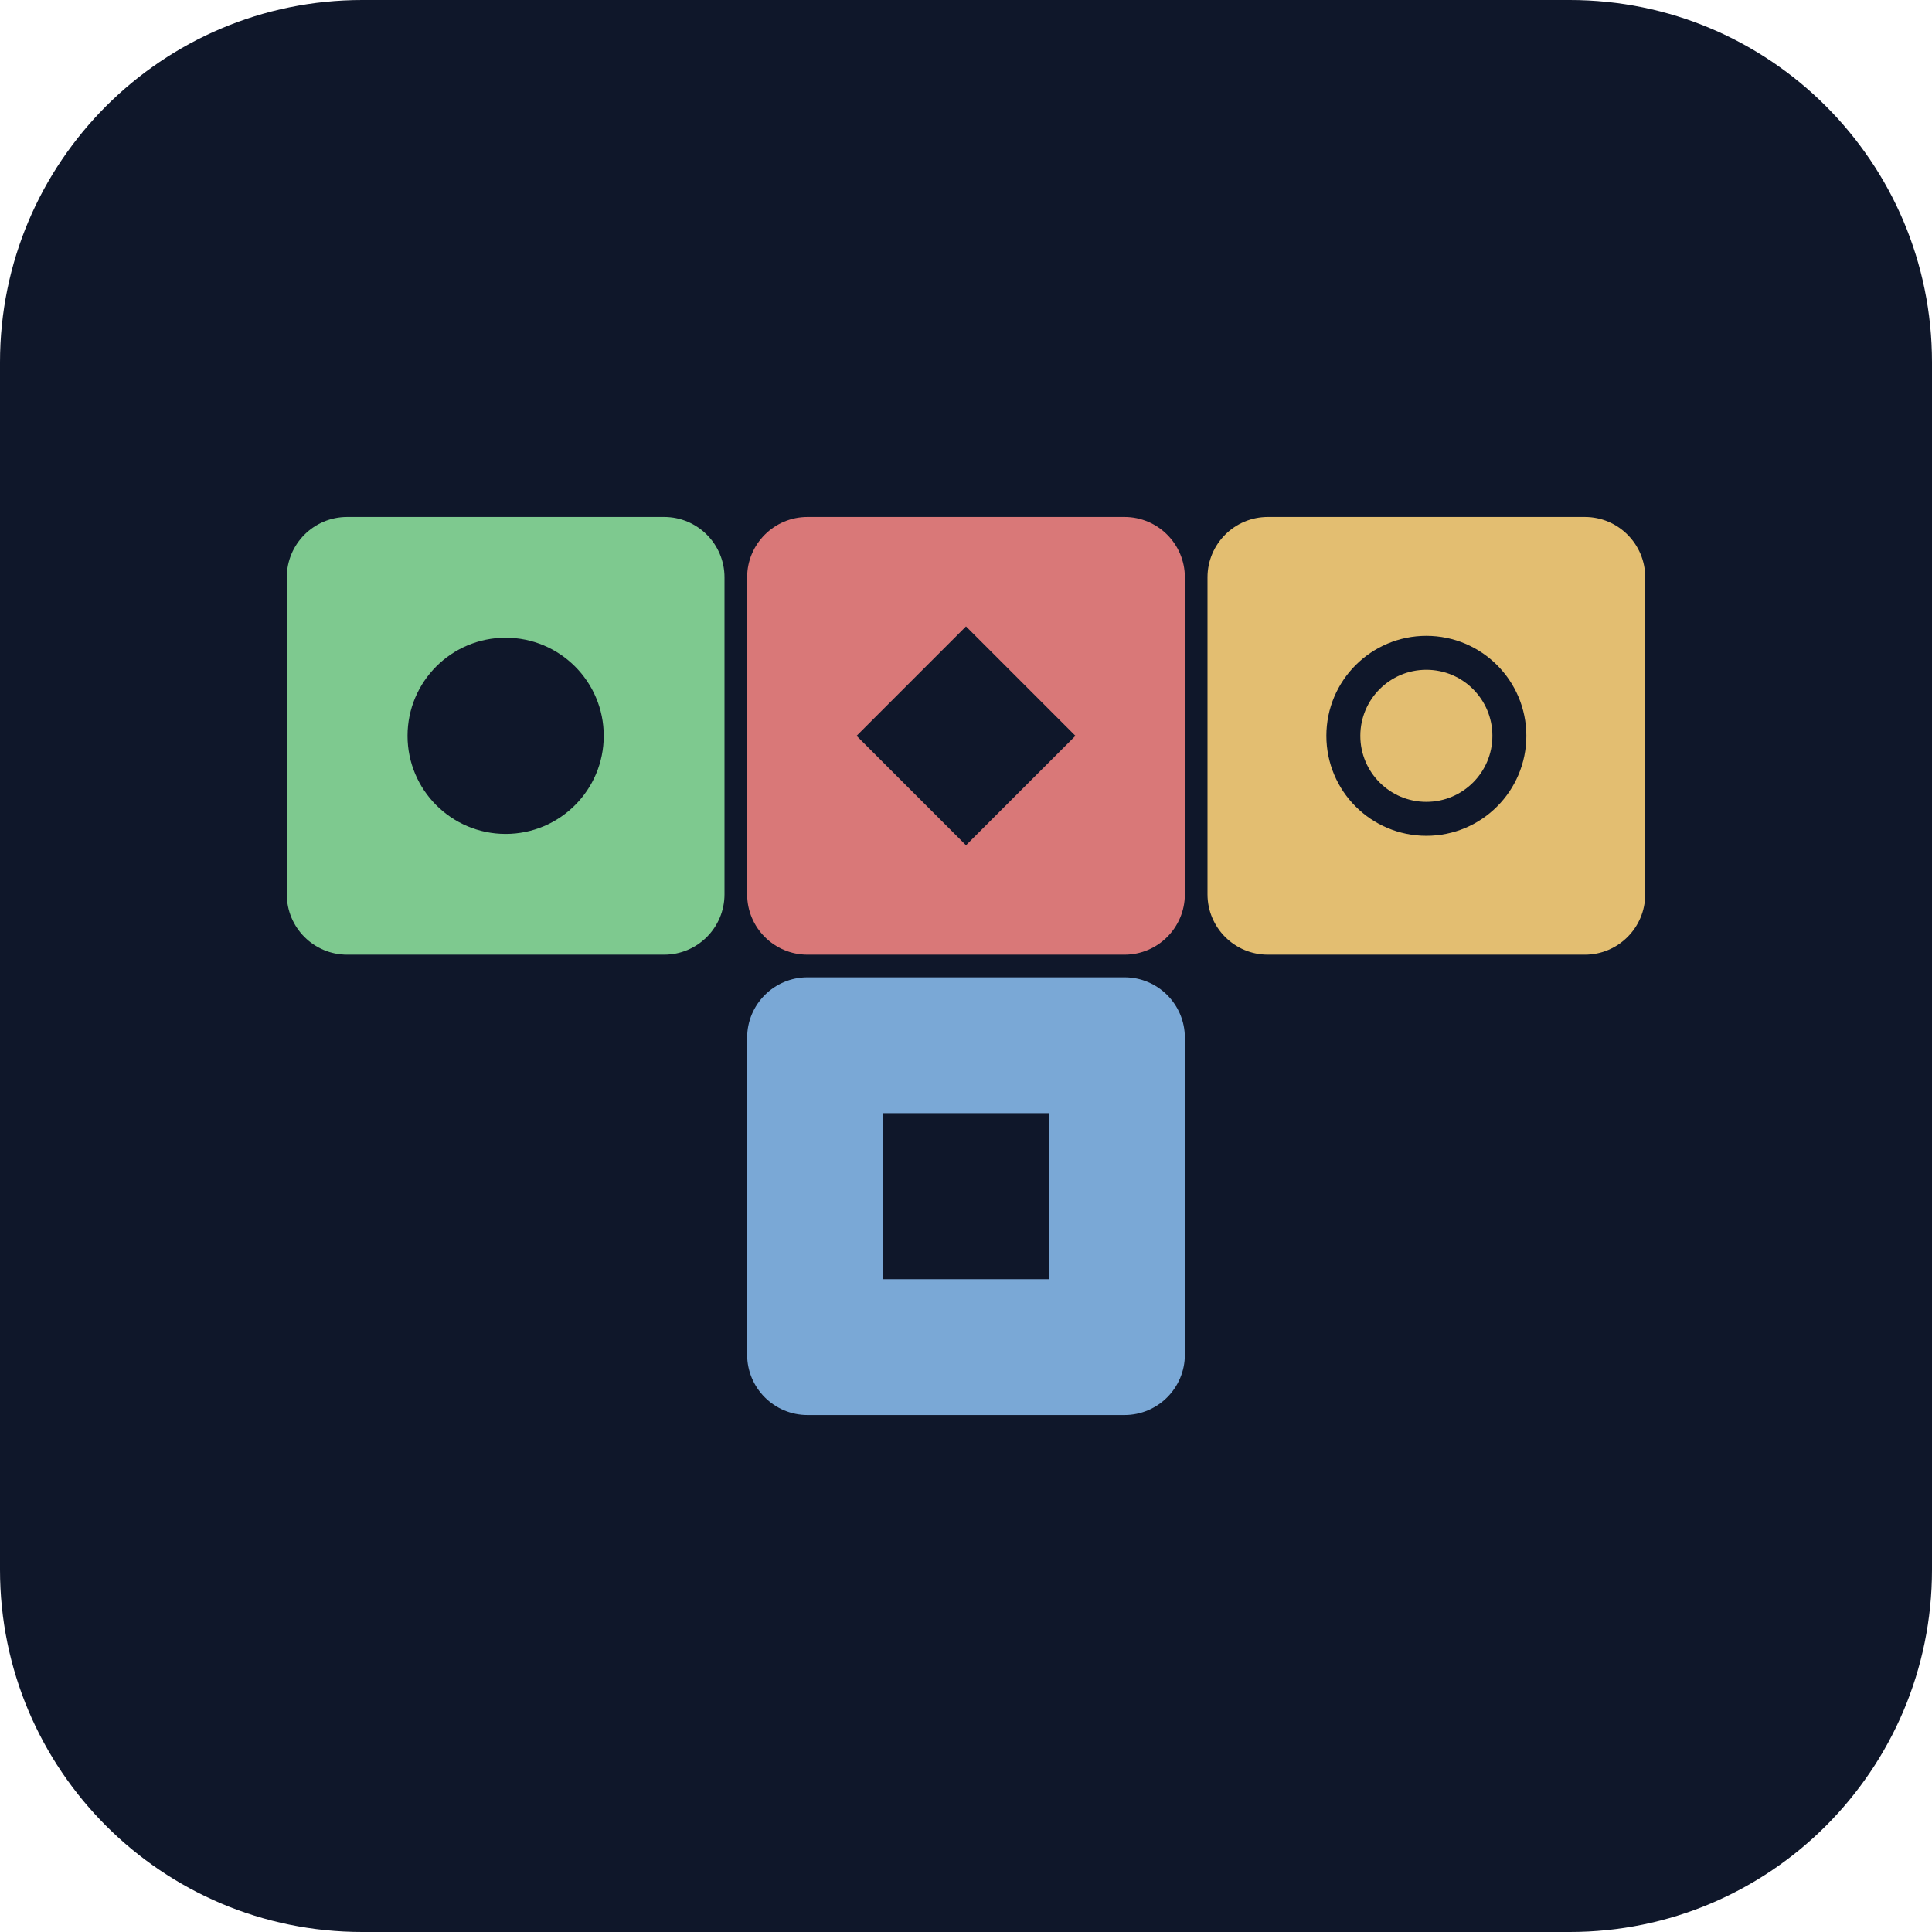
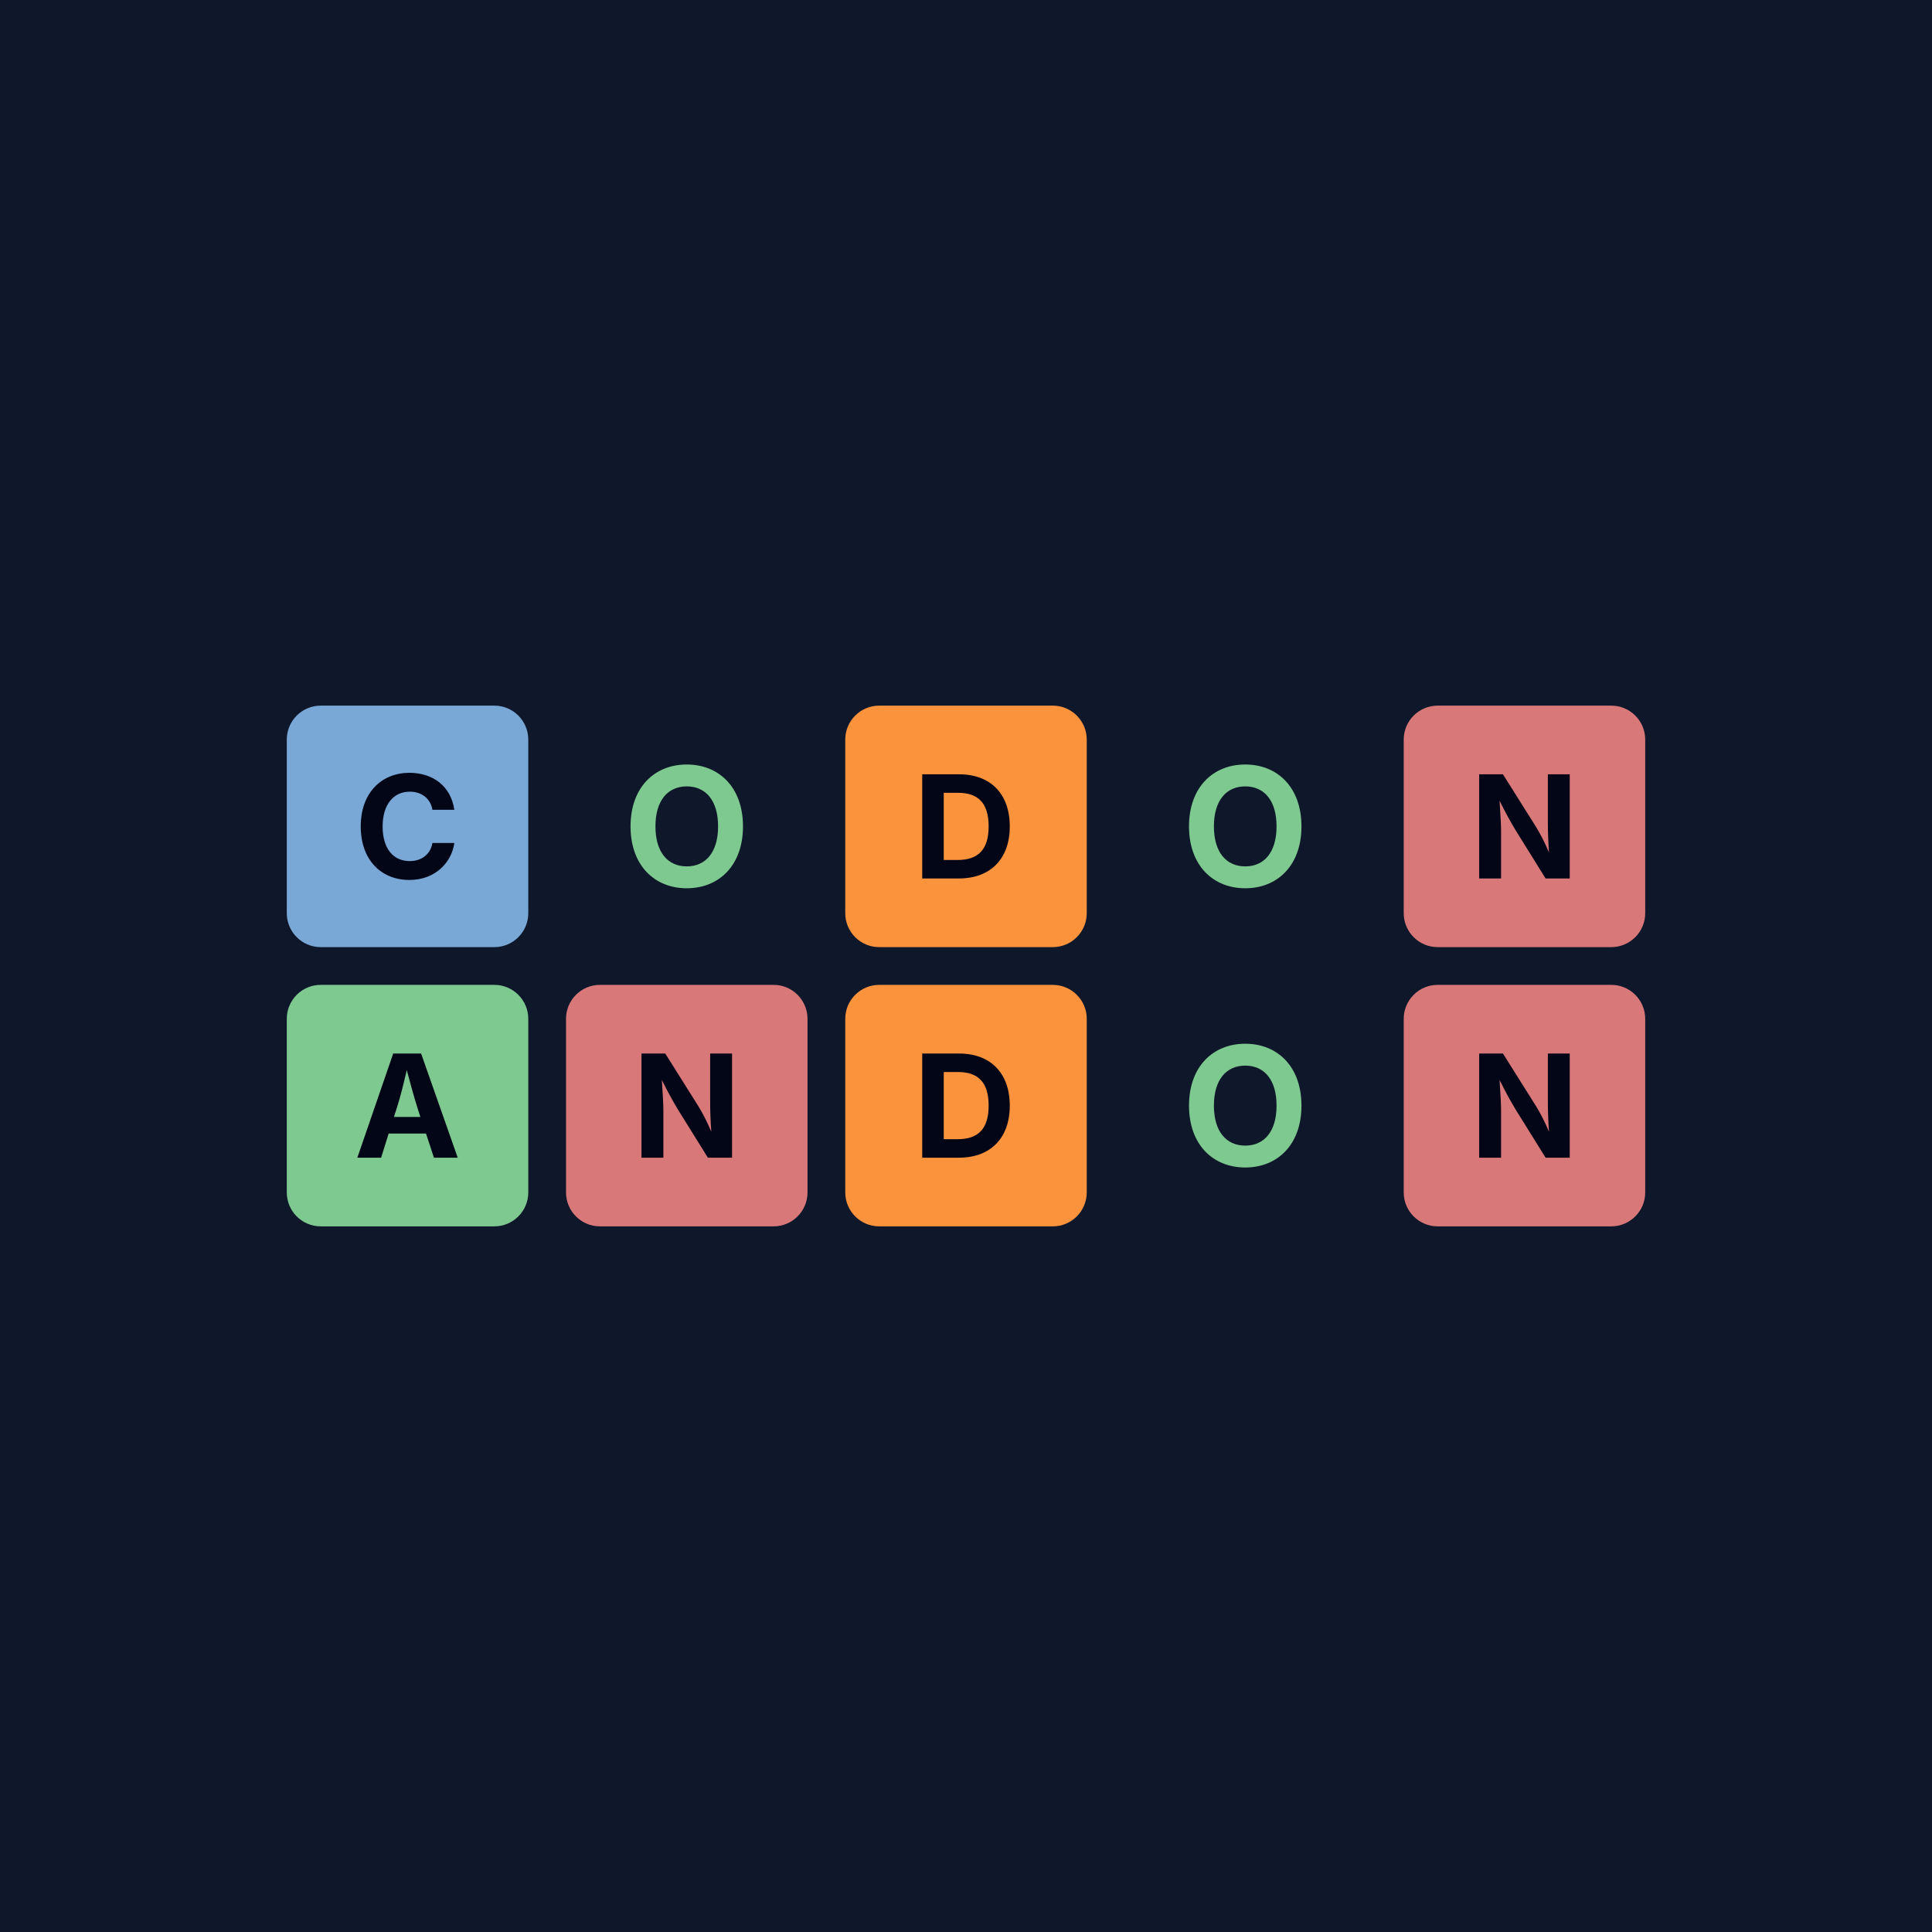
<svg xmlns="http://www.w3.org/2000/svg" viewBox="0 0 512 512">
-   <rect width="512" height="512" rx="96" fill="#0f172a" />
-   <rect x="76" y="137" width="116" height="116" rx="16" fill="#7ec98f" />
-   <rect x="198" y="137" width="116" height="116" rx="16" fill="#d97878" />
-   <rect x="320" y="137" width="116" height="116" rx="16" fill="#e3be71" />
-   <rect x="198" y="259" width="116" height="116" rx="16" fill="#7aa8d6" />
-   <g fill="#0f172a">
-     <circle cx="134" cy="195" r="26" />
-     <path d="M256 166 L285 195 L256 224 L227 195 Z" />
-     <circle cx="378" cy="195" r="22" fill="none" stroke="#0f172a" stroke-width="9" />
-     <rect x="234" y="295" width="44" height="44" rx="0" />
-   </g>
+   <rect width="512" height="512" fill="#0f172a" />
+   <rect x="76" y="187" width="64" height="64" rx="9" fill="#7aa8d6" />
+   <rect x="224" y="187" width="64" height="64" rx="9" fill="#fb923c" />
+   <rect x="372" y="187" width="64" height="64" rx="9" fill="#d97878" />
+   <rect x="76" y="261" width="64" height="64" rx="9" fill="#7ec98f" />
+   <rect x="150" y="261" width="64" height="64" rx="9" fill="#d97878" />
+   <rect x="224" y="261" width="64" height="64" rx="9" fill="#fb923c" />
+   <rect x="372" y="261" width="64" height="64" rx="9" fill="#d97878" />
+   <path fill="#020617" d="M108.5 233.2C115.4 233.2 119.7 228.5 120.4 223.4H114.6C114.1 226.4 111.7 228.2 108.6 228.2C104.3 228.2 101.4 225 101.4 219C101.4 213.2 104.3 209.8 108.6 209.8C111.7 209.8 114.1 211.6 114.6 214.6H120.4C119.5 208.4 114.8 204.8 108.5 204.8C101.2 204.8 95.6 210 95.6 219C95.6 228 101.1 233.2 108.5 233.2ZM254.1 232.8C262.5 232.8 267.6 227.6 267.6 219C267.6 210.4 262.5 205.2 254.2 205.2H244.4V232.8ZM250.1 227.9V210.1H253.9C259.2 210.1 262 212.8 262 219C262 225.2 259.2 227.9 253.8 227.9ZM392 232.8H397.8V220.1C397.8 218.5 397.6 215.5 397.4 212.2C399.1 215.6 400.2 217.6 401.7 220.1L409.6 232.8H416V205.2H410.2V218.4C410.2 220.3 410.3 223.2 410.5 225.9C409.3 223.1 408.2 221 407.1 219.2L398.3 205.2H392ZM94.7 306.8H101L103 300.4H112.9L115 306.8H121.3L111.6 279.2H104.2ZM104.4 296 105.2 293.5C106.1 290.7 106.9 287.4 107.8 283.6C108.8 287.4 109.7 290.6 110.6 293.5L111.4 296ZM170 306.8H175.8V294.1C175.8 292.5 175.6 289.5 175.4 286.2C177.1 289.6 178.2 291.6 179.7 294.1L187.6 306.8H194V279.2H188.2V292.4C188.2 294.3 188.3 297.2 188.5 299.9C187.3 297.1 186.2 295 185.1 293.2L176.3 279.2H170ZM254.1 306.8C262.5 306.8 267.6 301.6 267.6 293C267.6 284.4 262.5 279.2 254.2 279.2H244.4V306.8ZM250.1 301.9V284.1H253.9C259.2 284.1 262 286.8 262 293C262 299.2 259.2 301.9 253.8 301.9ZM392 306.8H397.8V294.1C397.8 292.5 397.6 289.5 397.4 286.2C399.1 289.6 400.2 291.6 401.7 294.1L409.6 306.8H416V279.2H410.2V292.4C410.2 294.3 410.3 297.2 410.5 299.9C409.3 297.1 408.2 295 407.1 293.2L398.3 279.2H392Z" />
+   <path fill="#7ec98f" d="M182 235.4C190.5 235.4 196.9 229.4 196.9 219C196.9 208.6 190.5 202.6 182 202.6C173.5 202.6 167.1 208.6 167.1 219C167.1 229.4 173.5 235.4 182 235.4ZM182 229.6C177 229.6 173.7 225.9 173.7 219C173.7 212.1 177 208.4 182 208.4C187 208.4 190.3 212.1 190.3 219C190.3 225.9 187 229.6 182 229.6ZM330 235.4C338.5 235.4 344.9 229.4 344.9 219C344.9 208.6 338.5 202.6 330 202.6C321.5 202.6 315.1 208.6 315.1 219C315.1 229.4 321.5 235.4 330 235.4ZM330 229.6C325 229.6 321.7 225.9 321.7 219C321.7 212.1 325 208.4 330 208.4C335 208.4 338.3 212.1 338.3 219C338.3 225.9 335 229.6 330 229.6ZM330 309.4C338.5 309.4 344.9 303.4 344.9 293C344.9 282.6 338.5 276.6 330 276.6C321.5 276.6 315.1 282.6 315.1 293C315.1 303.4 321.5 309.4 330 309.4ZM330 303.6C325 303.6 321.7 299.9 321.7 293C321.7 286.1 325 282.4 330 282.4C335 282.4 338.3 286.1 338.3 293C338.3 299.9 335 303.6 330 303.6Z" />
</svg>
